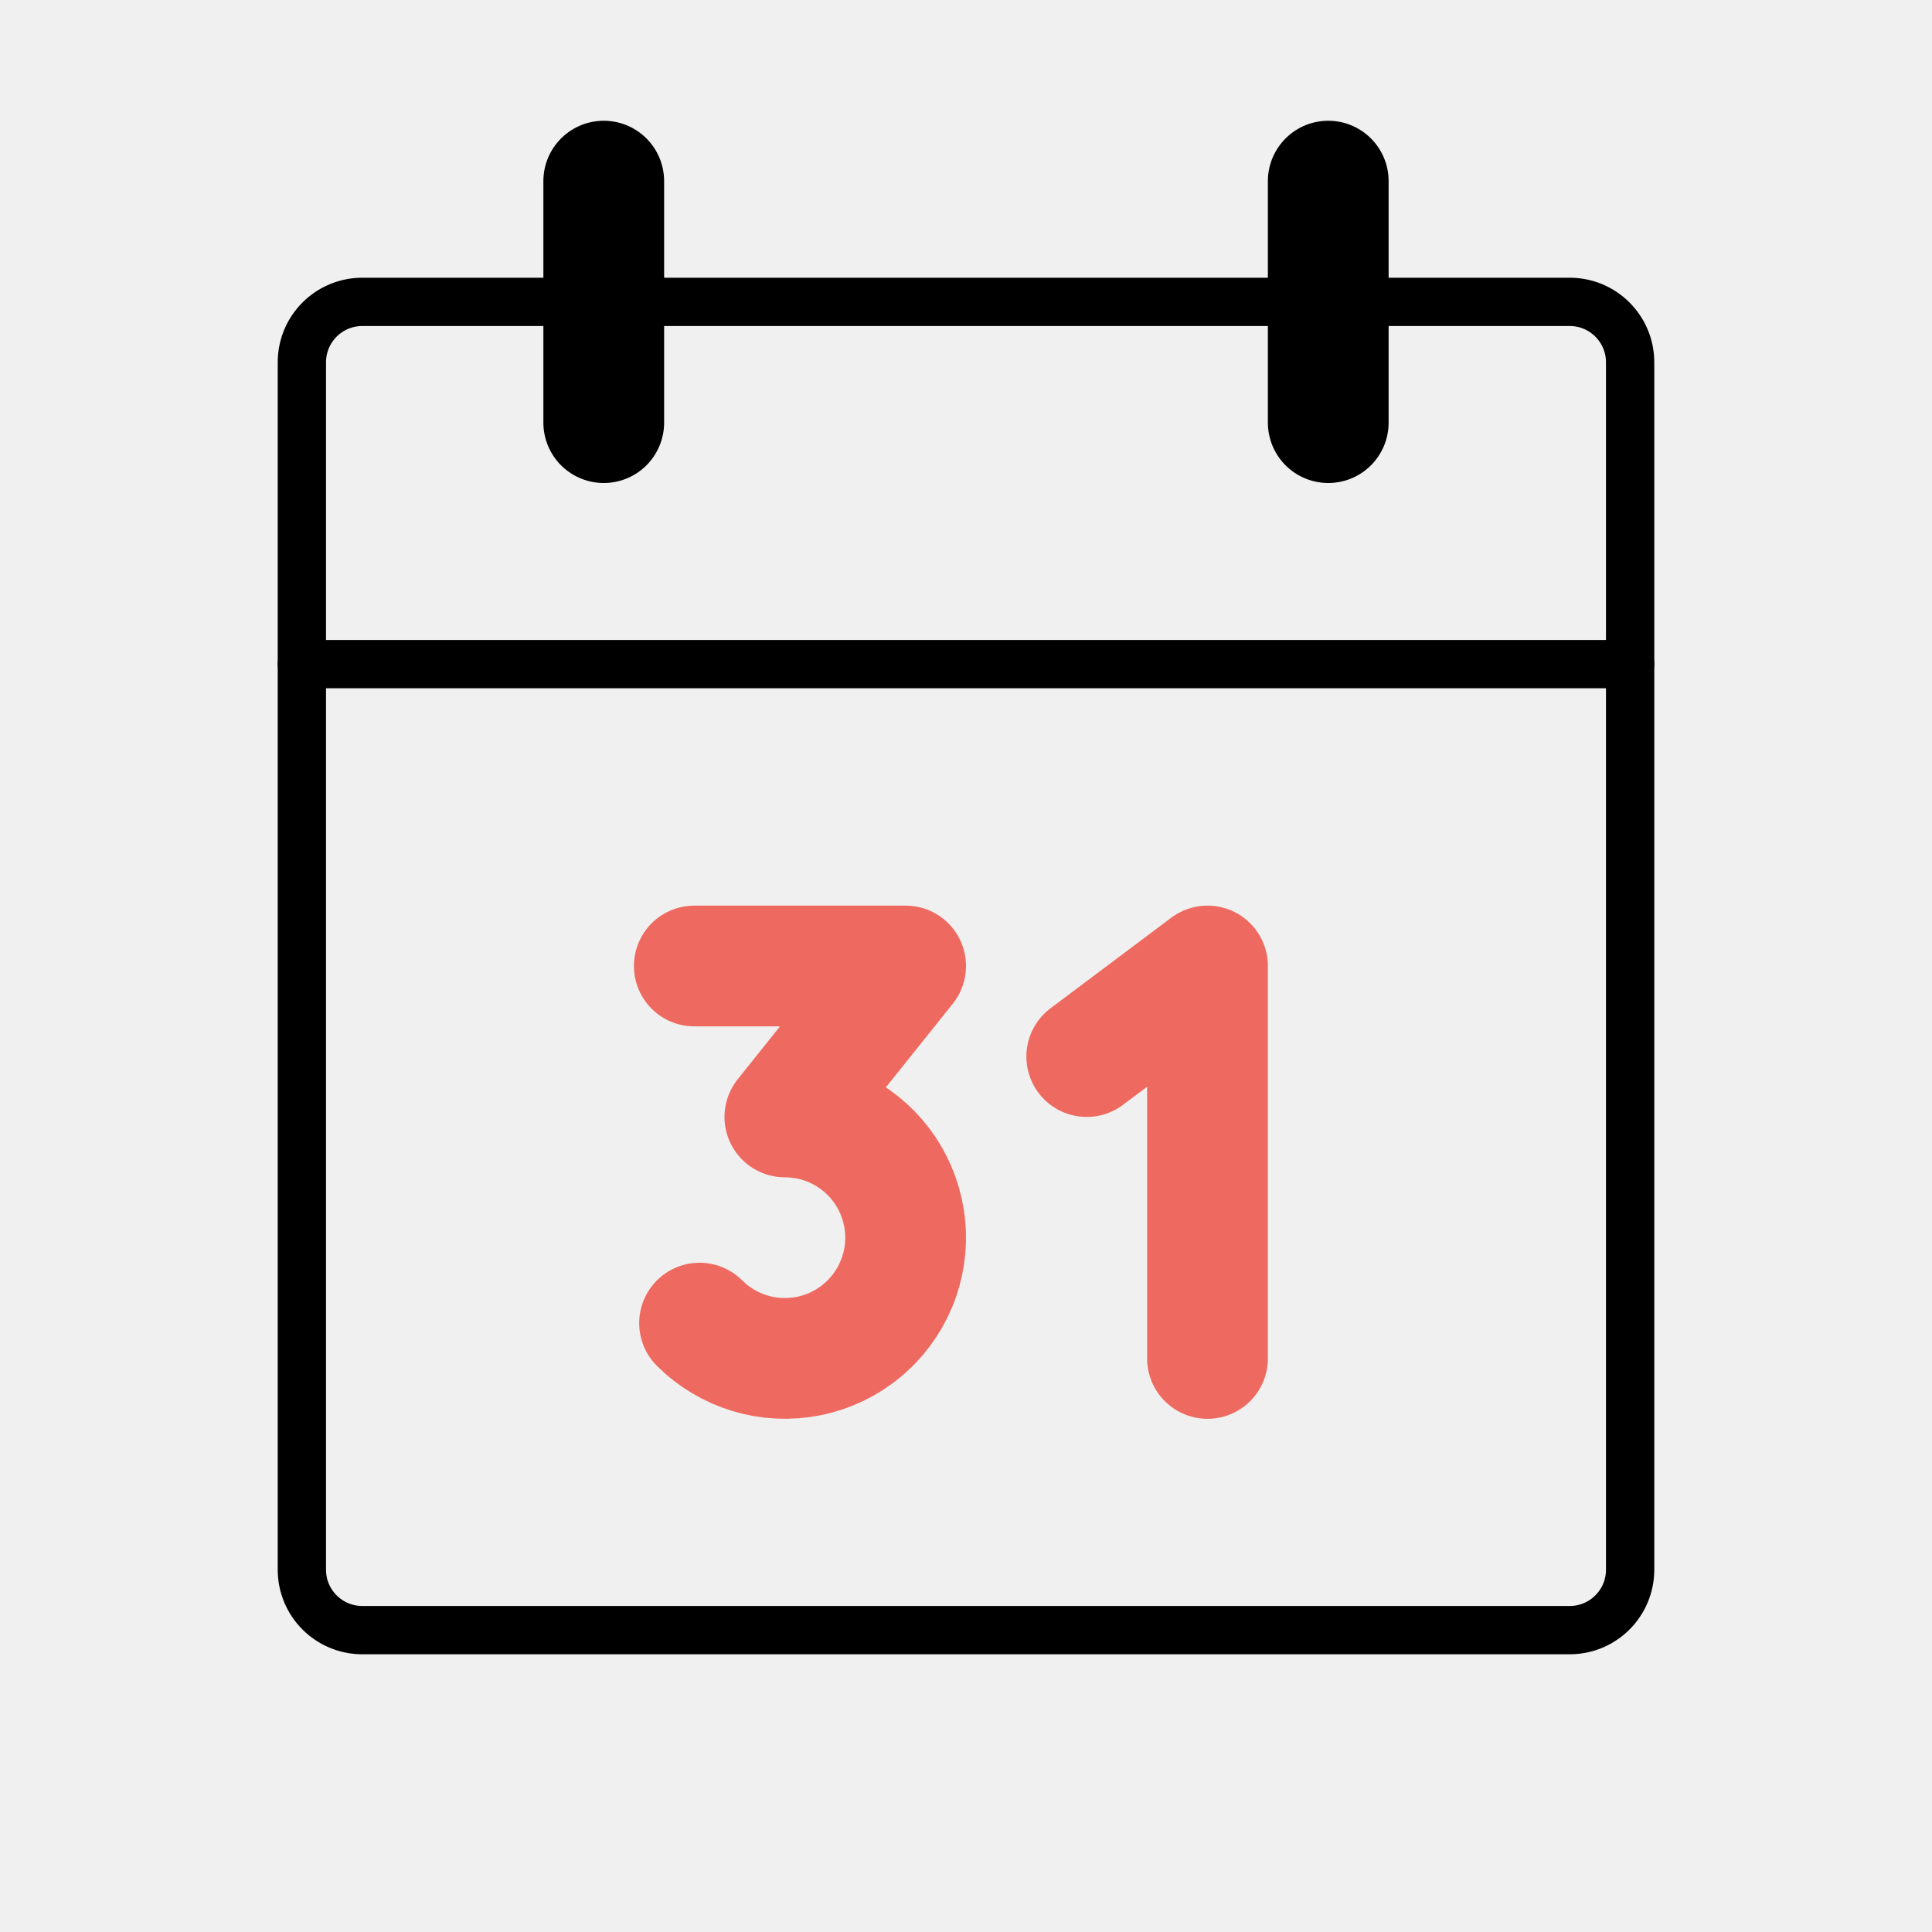
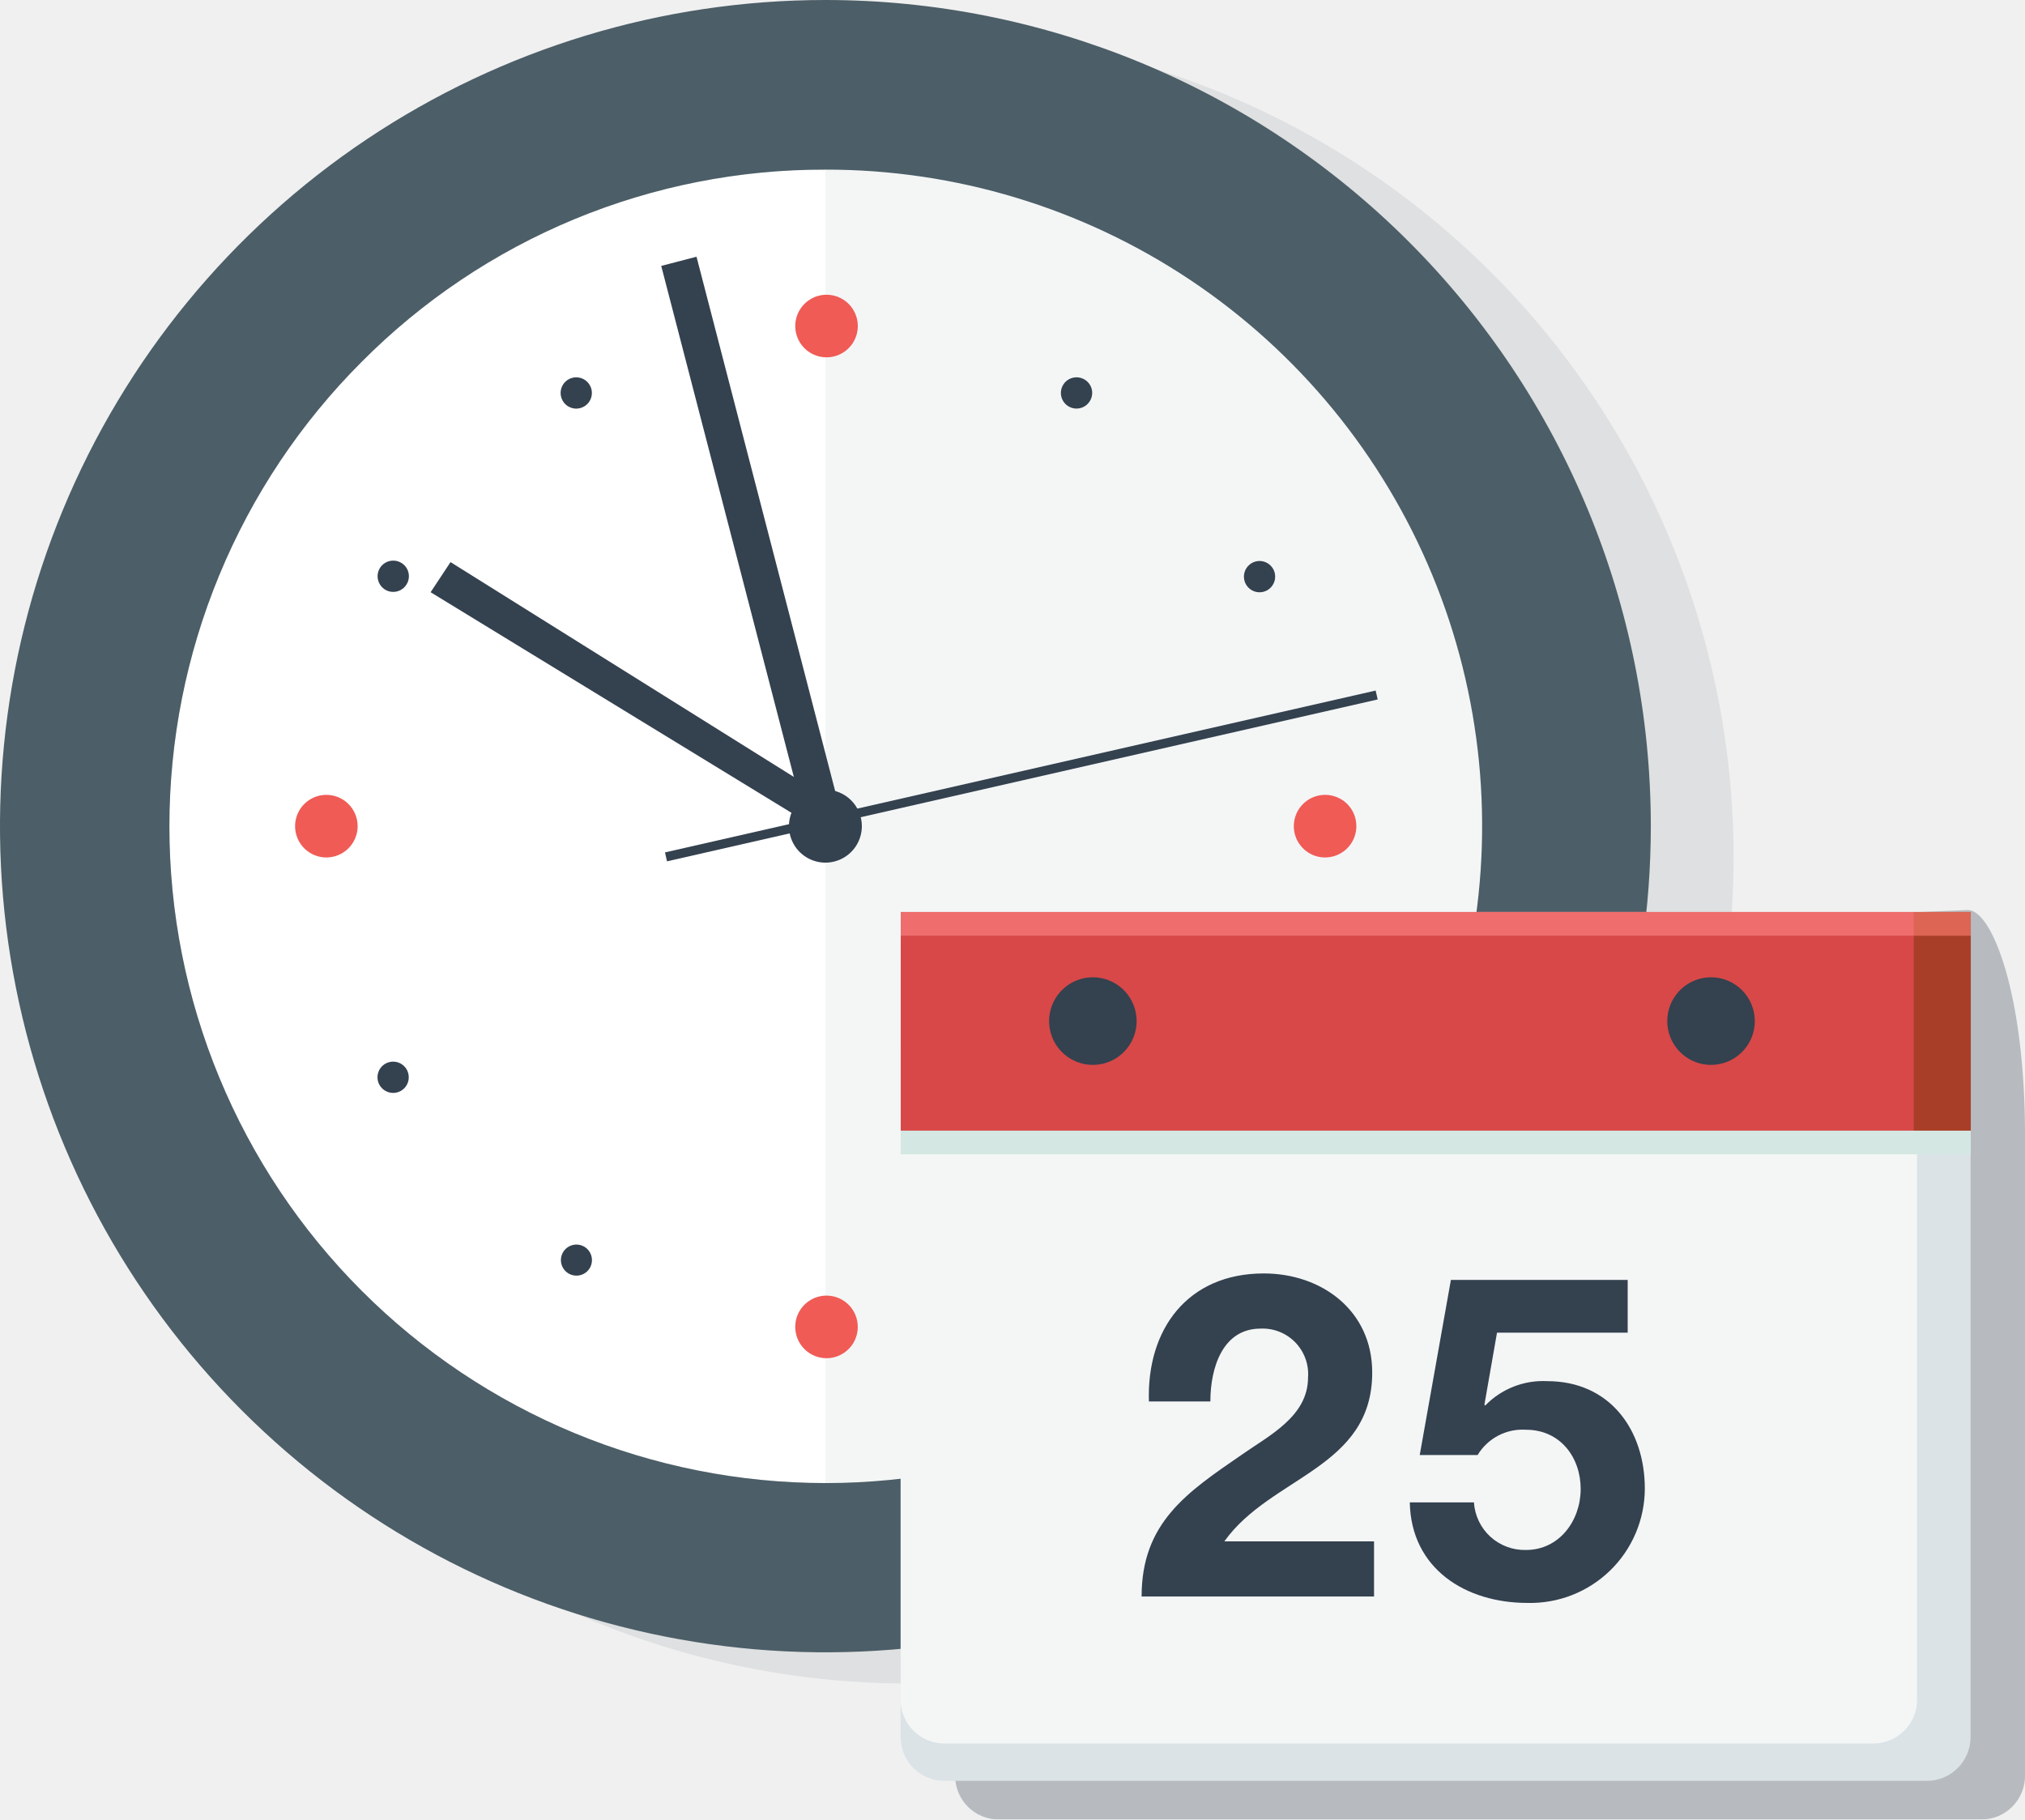
- <svg xmlns="http://www.w3.org/2000/svg" width="32" height="32" viewBox="0 0 32 32" fill="none">
-   <path d="M26 5H6C5.448 5 5 5.448 5 6V26C5 26.552 5.448 27 6 27H26C26.552 27 27 26.552 27 26V6C27 5.448 26.552 5 26 5Z" stroke="black" stroke-width="0.8" stroke-linecap="round" stroke-linejoin="round" />
-   <path d="M22 3V7" stroke="black" stroke-width="2" stroke-linecap="round" stroke-linejoin="round" />
-   <path d="M10 3V7" stroke="black" stroke-width="2" stroke-linecap="round" stroke-linejoin="round" />
-   <path d="M5 11H27" stroke="black" stroke-width="0.8" stroke-linecap="round" stroke-linejoin="round" />
-   <path d="M11.5 16H15L13 18.5C13.329 18.5 13.653 18.581 13.943 18.736C14.233 18.891 14.48 19.115 14.663 19.388C14.845 19.662 14.958 19.976 14.99 20.303C15.023 20.63 14.974 20.961 14.848 21.264C14.722 21.568 14.524 21.837 14.269 22.045C14.015 22.254 13.714 22.397 13.391 22.461C13.069 22.525 12.735 22.509 12.421 22.414C12.106 22.319 11.819 22.147 11.587 21.915" stroke="#EE6A60" stroke-width="2" stroke-linecap="round" stroke-linejoin="round" />
-   <path d="M18 17.5L20 16V22.5" stroke="#EE6A60" stroke-width="2" stroke-linecap="round" stroke-linejoin="round" />
+ <svg xmlns="http://www.w3.org/2000/svg" width="69" height="62" viewBox="0 0 69 62" fill="none">
+   <g clip-path="url(#clip0)">
+     <g opacity="0.3">
+       <path opacity="0.3" d="M30.942 1.056C25.378 1.056 19.94 2.707 15.314 5.801C10.688 8.895 7.083 13.292 4.954 18.437C2.825 23.581 2.268 29.242 3.353 34.704C4.439 40.166 7.118 45.182 11.052 49.12C14.986 53.057 19.998 55.739 25.454 56.825C30.91 57.912 36.566 57.354 41.706 55.223C46.846 53.092 51.239 49.483 54.33 44.853C57.421 40.223 59.07 34.78 59.07 29.211C59.07 21.744 56.107 14.583 50.832 9.303C45.556 4.022 38.402 1.056 30.942 1.056Z" fill="#34414F" />
+     </g>
+     <path d="M28.125 5.78C32.55 5.774 36.876 7.083 40.557 9.54C44.237 11.998 47.106 15.494 48.8 19.585C50.494 23.676 50.936 28.179 50.071 32.522C49.206 36.865 47.072 40.853 43.94 43.981C41.864 46.059 39.399 47.708 36.687 48.833C33.974 49.957 31.067 50.536 28.131 50.536C25.194 50.536 22.287 49.957 19.574 48.833C16.862 47.708 14.397 46.059 12.321 43.981C10.244 41.903 8.598 39.436 7.474 36.721C6.35 34.006 5.772 31.096 5.772 28.157C5.772 25.218 6.35 22.308 7.474 19.593C8.598 16.877 10.244 14.41 12.321 12.332C14.391 10.248 16.854 8.596 19.567 7.471C22.28 6.346 25.189 5.772 28.125 5.78Z" fill="white" />
+     <path d="M28.125 5.316C31.145 5.279 34.142 5.842 36.943 6.973C39.744 8.104 42.292 9.78 44.441 11.905C46.59 14.029 48.295 16.559 49.46 19.348C50.624 22.138 51.224 25.13 51.224 28.153C51.224 31.176 50.624 34.169 49.46 36.959C48.295 39.748 46.59 42.278 44.441 44.402C42.292 46.527 39.744 48.203 36.943 49.334C34.142 50.465 31.145 51.028 28.125 50.991" fill="#F4F6F6" />
+     <path d="M28.125 5.78C32.55 5.774 36.876 7.083 40.557 9.54C44.237 11.998 47.106 15.494 48.8 19.585C50.494 23.677 50.936 28.179 50.071 32.522C49.206 36.865 47.072 40.853 43.94 43.981C41.864 46.06 39.399 47.708 36.687 48.833C33.974 49.957 31.067 50.536 28.13 50.536C25.194 50.536 22.287 49.957 19.574 48.833C16.861 47.708 14.397 46.06 12.321 43.981C10.244 41.903 8.597 39.436 7.474 36.721C6.35 34.006 5.772 31.096 5.772 28.157C5.772 25.218 6.35 22.308 7.474 19.593C8.597 16.877 10.244 14.41 12.321 12.332C14.391 10.248 16.854 8.596 19.567 7.471C22.28 6.347 25.189 5.772 28.125 5.78ZM28.125 0C22.563 0 17.125 1.651 12.5 4.744C7.875 7.838 4.27 12.234 2.141 17.378C0.012 22.523 -0.545 28.183 0.54 33.644C1.626 39.105 4.304 44.121 8.238 48.058C12.171 51.995 17.183 54.676 22.638 55.762C28.094 56.849 33.749 56.291 38.888 54.16C44.028 52.03 48.42 48.421 51.511 43.792C54.601 39.162 56.25 33.719 56.25 28.152C56.25 20.685 53.287 13.525 48.013 8.245C42.738 2.966 35.584 0 28.125 0Z" fill="#4C5E67" />
+     <path d="M23.733 8.748L22.531 9.061L27.526 28.311L28.728 27.998L23.733 8.748Z" fill="#34414F" />
+     <path d="M46.874 23.531L22.659 29.046L22.728 29.35L46.944 23.834L46.874 23.531Z" fill="#34414F" />
+     <path d="M14.673 20.18L15.351 19.154L28.907 27.636L28.516 28.643L14.673 20.18Z" fill="#34414F" />
+     <path d="M46.217 28.152C46.217 28.363 46.154 28.569 46.037 28.744C45.92 28.92 45.754 29.056 45.559 29.137C45.364 29.218 45.15 29.239 44.943 29.198C44.736 29.157 44.547 29.055 44.398 28.906C44.248 28.757 44.147 28.567 44.106 28.36C44.065 28.153 44.086 27.938 44.167 27.743C44.247 27.549 44.384 27.382 44.559 27.265C44.734 27.148 44.94 27.085 45.151 27.085C45.291 27.084 45.43 27.112 45.559 27.165C45.689 27.219 45.807 27.297 45.906 27.396C46.005 27.495 46.083 27.613 46.136 27.743C46.19 27.872 46.217 28.011 46.217 28.152Z" fill="#F05B56" />
+     <path d="M12.186 28.152C12.186 28.363 12.123 28.569 12.006 28.744C11.889 28.92 11.723 29.056 11.528 29.137C11.333 29.218 11.119 29.239 10.912 29.198C10.706 29.157 10.516 29.055 10.367 28.906C10.218 28.757 10.116 28.567 10.075 28.36C10.034 28.153 10.055 27.938 10.136 27.743C10.216 27.549 10.353 27.382 10.528 27.265C10.704 27.148 10.91 27.085 11.12 27.085C11.403 27.085 11.674 27.197 11.874 27.397C12.074 27.597 12.186 27.869 12.186 28.152Z" fill="#F05B56" />
+     <path d="M29.229 11.082C29.234 11.294 29.176 11.503 29.063 11.682C28.949 11.861 28.784 12.002 28.59 12.087C28.396 12.172 28.181 12.197 27.973 12.159C27.764 12.121 27.572 12.022 27.42 11.874C27.268 11.726 27.164 11.536 27.12 11.328C27.077 11.12 27.096 10.905 27.176 10.708C27.256 10.512 27.392 10.343 27.568 10.225C27.744 10.106 27.951 10.043 28.163 10.043C28.441 10.043 28.708 10.151 28.907 10.345C29.106 10.54 29.221 10.804 29.229 11.082Z" fill="#F05B56" />
+     <path d="M29.228 45.214C29.228 45.425 29.166 45.632 29.049 45.807C28.932 45.982 28.765 46.119 28.571 46.2C28.376 46.281 28.162 46.302 27.955 46.261C27.748 46.219 27.558 46.118 27.409 45.969C27.26 45.819 27.159 45.629 27.118 45.422C27.076 45.215 27.098 45.001 27.178 44.806C27.259 44.611 27.395 44.445 27.571 44.328C27.746 44.21 27.952 44.148 28.163 44.148C28.445 44.148 28.716 44.26 28.916 44.46C29.116 44.66 29.228 44.931 29.228 45.214Z" fill="#F05B56" />
+     <path d="M43.334 36.934C43.282 37.026 43.203 37.099 43.108 37.146C43.014 37.193 42.908 37.21 42.803 37.197C42.699 37.183 42.6 37.138 42.521 37.069C42.442 36.999 42.385 36.907 42.358 36.805C42.331 36.703 42.334 36.596 42.368 36.495C42.403 36.396 42.465 36.308 42.549 36.244C42.633 36.18 42.734 36.142 42.839 36.136C42.944 36.129 43.049 36.154 43.141 36.207C43.262 36.278 43.35 36.395 43.386 36.531C43.422 36.667 43.404 36.812 43.334 36.934Z" fill="#34414F" />
+     <path d="M13.86 19.902C13.807 19.994 13.729 20.068 13.634 20.114C13.54 20.161 13.434 20.179 13.329 20.165C13.224 20.151 13.126 20.107 13.047 20.037C12.968 19.967 12.911 19.875 12.884 19.773C12.857 19.672 12.86 19.564 12.894 19.464C12.928 19.364 12.991 19.276 13.075 19.212C13.159 19.148 13.26 19.11 13.365 19.104C13.47 19.097 13.575 19.122 13.666 19.175C13.727 19.21 13.78 19.256 13.823 19.312C13.866 19.367 13.897 19.431 13.915 19.498C13.933 19.566 13.937 19.637 13.928 19.706C13.918 19.775 13.896 19.842 13.86 19.902Z" fill="#34414F" />
+     <path d="M37.141 13.659C37.088 13.75 37.01 13.823 36.915 13.869C36.82 13.915 36.714 13.932 36.61 13.918C36.505 13.904 36.408 13.859 36.329 13.79C36.25 13.72 36.193 13.628 36.166 13.527C36.139 13.425 36.143 13.317 36.177 13.217C36.211 13.118 36.274 13.03 36.357 12.966C36.441 12.902 36.542 12.864 36.647 12.858C36.752 12.851 36.856 12.875 36.948 12.928C37.009 12.963 37.062 13.009 37.105 13.065C37.148 13.121 37.18 13.185 37.198 13.253C37.216 13.321 37.22 13.392 37.21 13.461C37.201 13.531 37.177 13.598 37.141 13.659Z" fill="#34414F" />
+     <path d="M20.099 43.206C20.046 43.296 19.968 43.369 19.874 43.415C19.78 43.46 19.674 43.477 19.571 43.463C19.467 43.449 19.37 43.405 19.292 43.336C19.213 43.267 19.157 43.176 19.13 43.075C19.103 42.974 19.107 42.867 19.14 42.768C19.174 42.669 19.236 42.582 19.319 42.518C19.402 42.455 19.502 42.417 19.606 42.41C19.71 42.403 19.814 42.427 19.905 42.479C20.027 42.55 20.115 42.666 20.152 42.802C20.188 42.938 20.169 43.084 20.099 43.206Z" fill="#34414F" />
+     <path d="M36.917 43.365C36.796 43.425 36.656 43.437 36.526 43.398C36.397 43.359 36.287 43.272 36.219 43.154C36.151 43.037 36.131 42.898 36.161 42.767C36.192 42.635 36.272 42.519 36.384 42.444C36.445 42.403 36.513 42.376 36.585 42.363C36.656 42.35 36.73 42.351 36.801 42.368C36.872 42.384 36.939 42.415 36.997 42.459C37.056 42.502 37.105 42.557 37.141 42.62C37.178 42.683 37.201 42.753 37.209 42.826C37.218 42.898 37.212 42.971 37.19 43.041C37.169 43.111 37.134 43.176 37.087 43.231C37.04 43.287 36.982 43.333 36.917 43.365Z" fill="#34414F" />
+     <path d="M19.901 13.852C19.81 13.905 19.705 13.93 19.6 13.923C19.495 13.916 19.395 13.878 19.311 13.814C19.227 13.75 19.165 13.662 19.131 13.563C19.097 13.463 19.093 13.355 19.12 13.254C19.147 13.152 19.203 13.06 19.282 12.991C19.361 12.921 19.459 12.876 19.563 12.862C19.668 12.848 19.774 12.865 19.869 12.911C19.963 12.957 20.042 13.031 20.095 13.122C20.13 13.182 20.154 13.249 20.163 13.319C20.172 13.389 20.168 13.459 20.15 13.527C20.132 13.595 20.101 13.659 20.058 13.715C20.015 13.77 19.962 13.817 19.901 13.852Z" fill="#34414F" />
+     <path d="M43.186 20.11C43.095 20.163 42.99 20.188 42.885 20.182C42.779 20.175 42.678 20.137 42.595 20.073C42.511 20.009 42.448 19.922 42.414 19.822C42.38 19.722 42.376 19.614 42.403 19.512C42.43 19.41 42.487 19.318 42.566 19.249C42.646 19.179 42.744 19.134 42.848 19.12C42.953 19.107 43.059 19.124 43.154 19.171C43.248 19.218 43.327 19.292 43.38 19.383C43.449 19.506 43.468 19.65 43.432 19.786C43.395 19.922 43.307 20.039 43.186 20.11Z" fill="#34414F" />
+     <path d="M13.663 37.17C13.572 37.223 13.467 37.248 13.362 37.241C13.257 37.234 13.155 37.197 13.072 37.132C12.988 37.068 12.925 36.981 12.891 36.881C12.857 36.781 12.853 36.673 12.88 36.571C12.908 36.469 12.964 36.377 13.043 36.308C13.123 36.238 13.221 36.194 13.325 36.18C13.43 36.166 13.536 36.184 13.631 36.23C13.726 36.277 13.804 36.351 13.857 36.442C13.927 36.565 13.946 36.71 13.91 36.846C13.874 36.982 13.785 37.099 13.663 37.17Z" fill="#34414F" />
+     <path d="M29.367 28.151C29.367 28.397 29.294 28.638 29.158 28.842C29.021 29.047 28.827 29.206 28.6 29.3C28.373 29.394 28.123 29.419 27.883 29.371C27.642 29.323 27.42 29.204 27.247 29.031C27.073 28.857 26.955 28.635 26.907 28.394C26.859 28.153 26.883 27.903 26.977 27.676C27.071 27.448 27.231 27.254 27.435 27.118C27.639 26.981 27.879 26.908 28.125 26.908C28.454 26.908 28.77 27.039 29.003 27.272C29.236 27.506 29.367 27.822 29.367 28.151Z" fill="#34414F" />
+     <path opacity="0.3" d="M69.001 60.511C69.001 60.706 68.963 60.9 68.888 61.081C68.814 61.262 68.704 61.426 68.566 61.565C68.427 61.703 68.263 61.813 68.083 61.888C67.902 61.962 67.708 62 67.513 62H34.032C33.836 62 33.642 61.962 33.462 61.888C33.281 61.813 33.117 61.703 32.979 61.565C32.84 61.426 32.731 61.262 32.656 61.081C32.582 60.9 32.544 60.706 32.544 60.511V33.883C32.544 33.687 32.582 33.493 32.656 33.312C32.731 33.132 32.84 32.967 32.979 32.829C33.117 32.691 33.281 32.581 33.462 32.506C33.642 32.431 33.836 32.393 34.032 32.394L67.056 31.009C67.879 31.009 69.001 33.883 69.001 38.672V60.511Z" fill="#34414F" />
+     <path d="M32.176 31.075H65.657C66.052 31.075 66.43 31.231 66.709 31.511C66.988 31.79 67.145 32.169 67.145 32.564V59.191C67.145 59.387 67.106 59.581 67.031 59.763C66.957 59.944 66.847 60.108 66.708 60.247C66.57 60.385 66.405 60.495 66.225 60.57C66.044 60.645 65.85 60.684 65.654 60.684H32.176C31.782 60.684 31.403 60.527 31.124 60.248C30.845 59.969 30.689 59.59 30.689 59.195V32.553C30.691 32.16 30.849 31.784 31.128 31.507C31.407 31.23 31.783 31.075 32.176 31.075Z" fill="#DBE3E7" />
+     <path d="M32.176 34.378H63.834C64.228 34.378 64.607 34.535 64.886 34.814C65.165 35.094 65.322 35.472 65.322 35.867V57.92C65.322 58.315 65.165 58.694 64.886 58.973C64.607 59.253 64.228 59.41 63.834 59.41H32.176C31.782 59.41 31.403 59.253 31.124 58.973C30.845 58.694 30.689 58.315 30.689 57.92V35.867C30.689 35.473 30.846 35.094 31.125 34.815C31.404 34.536 31.782 34.379 32.176 34.378Z" fill="#F4F6F6" />
+     <path d="M67.152 31.075H30.692V38.527H67.152V31.075Z" fill="#D84848" />
+     <g style="mix-blend-mode:multiply" opacity="0.5">
+       <path d="M67.153 31.075H65.208V38.527H67.153V31.075Z" fill="#90BA1C" />
+     </g>
+     <path d="M67.152 38.531H30.692V39.334H67.152V38.531Z" fill="#D4E7E2" />
+     <path d="M38.73 34.794C38.73 35.089 38.642 35.378 38.478 35.623C38.314 35.869 38.081 36.06 37.809 36.173C37.536 36.286 37.237 36.315 36.947 36.258C36.658 36.2 36.392 36.058 36.184 35.849C35.975 35.641 35.833 35.375 35.776 35.085C35.718 34.795 35.748 34.495 35.861 34.223C35.973 33.95 36.165 33.717 36.41 33.553C36.655 33.389 36.943 33.301 37.238 33.301C37.434 33.301 37.628 33.34 37.809 33.415C37.99 33.49 38.154 33.6 38.293 33.738C38.431 33.877 38.541 34.042 38.616 34.223C38.691 34.404 38.73 34.598 38.73 34.794Z" fill="#34414F" />
+     <path d="M59.793 34.794C59.793 35.089 59.706 35.378 59.542 35.623C59.378 35.869 59.145 36.06 58.872 36.173C58.6 36.286 58.3 36.315 58.011 36.258C57.722 36.2 57.456 36.058 57.247 35.849C57.039 35.641 56.897 35.375 56.839 35.085C56.782 34.795 56.811 34.495 56.924 34.223C57.037 33.95 57.228 33.717 57.473 33.553C57.718 33.389 58.007 33.301 58.302 33.301C58.697 33.301 59.077 33.459 59.356 33.738C59.636 34.018 59.793 34.398 59.793 34.794Z" fill="#34414F" />
+     <path d="M39.148 47.756C39.069 45.291 40.47 43.393 43.062 43.393C45.034 43.393 46.757 44.657 46.757 46.769C46.757 50.038 43.297 50.302 41.719 52.522H46.819V54.402H38.899C38.899 51.888 40.439 50.856 42.304 49.575C43.245 48.913 44.57 48.265 44.57 46.939C44.587 46.72 44.556 46.5 44.481 46.293C44.406 46.087 44.288 45.899 44.135 45.741C43.982 45.584 43.798 45.461 43.593 45.38C43.389 45.299 43.17 45.263 42.951 45.273C41.657 45.273 41.242 46.614 41.242 47.756H39.148Z" fill="#34414F" />
+     <path d="M55.462 45.412H51.009L50.58 47.864L50.607 47.895C50.879 47.613 51.209 47.394 51.573 47.25C51.937 47.107 52.327 47.043 52.718 47.063C54.846 47.063 56.046 48.712 56.046 50.731C56.044 51.251 55.938 51.766 55.735 52.244C55.531 52.723 55.235 53.156 54.862 53.518C54.489 53.88 54.047 54.164 53.563 54.354C53.08 54.543 52.563 54.633 52.043 54.62C49.947 54.62 48.082 53.463 48.037 51.195H50.223C50.252 51.642 50.452 52.061 50.782 52.363C51.113 52.665 51.547 52.827 51.995 52.816C53.136 52.816 53.86 51.811 53.86 50.738C53.86 49.664 53.168 48.719 51.995 48.719C51.668 48.697 51.341 48.767 51.05 48.919C50.76 49.071 50.517 49.3 50.348 49.581H48.376L49.438 43.614H55.462V45.412Z" fill="#34414F" />
+     <g style="mix-blend-mode:screen" opacity="0.7">
+       <path d="M67.152 31.075H30.692V31.885H67.152V31.075Z" fill="#D84848" />
+     </g>
+   </g>
+   <defs>
+     <clipPath id="clip0">
+       <rect width="69" height="62" fill="white" />
+     </clipPath>
+   </defs>
</svg>
